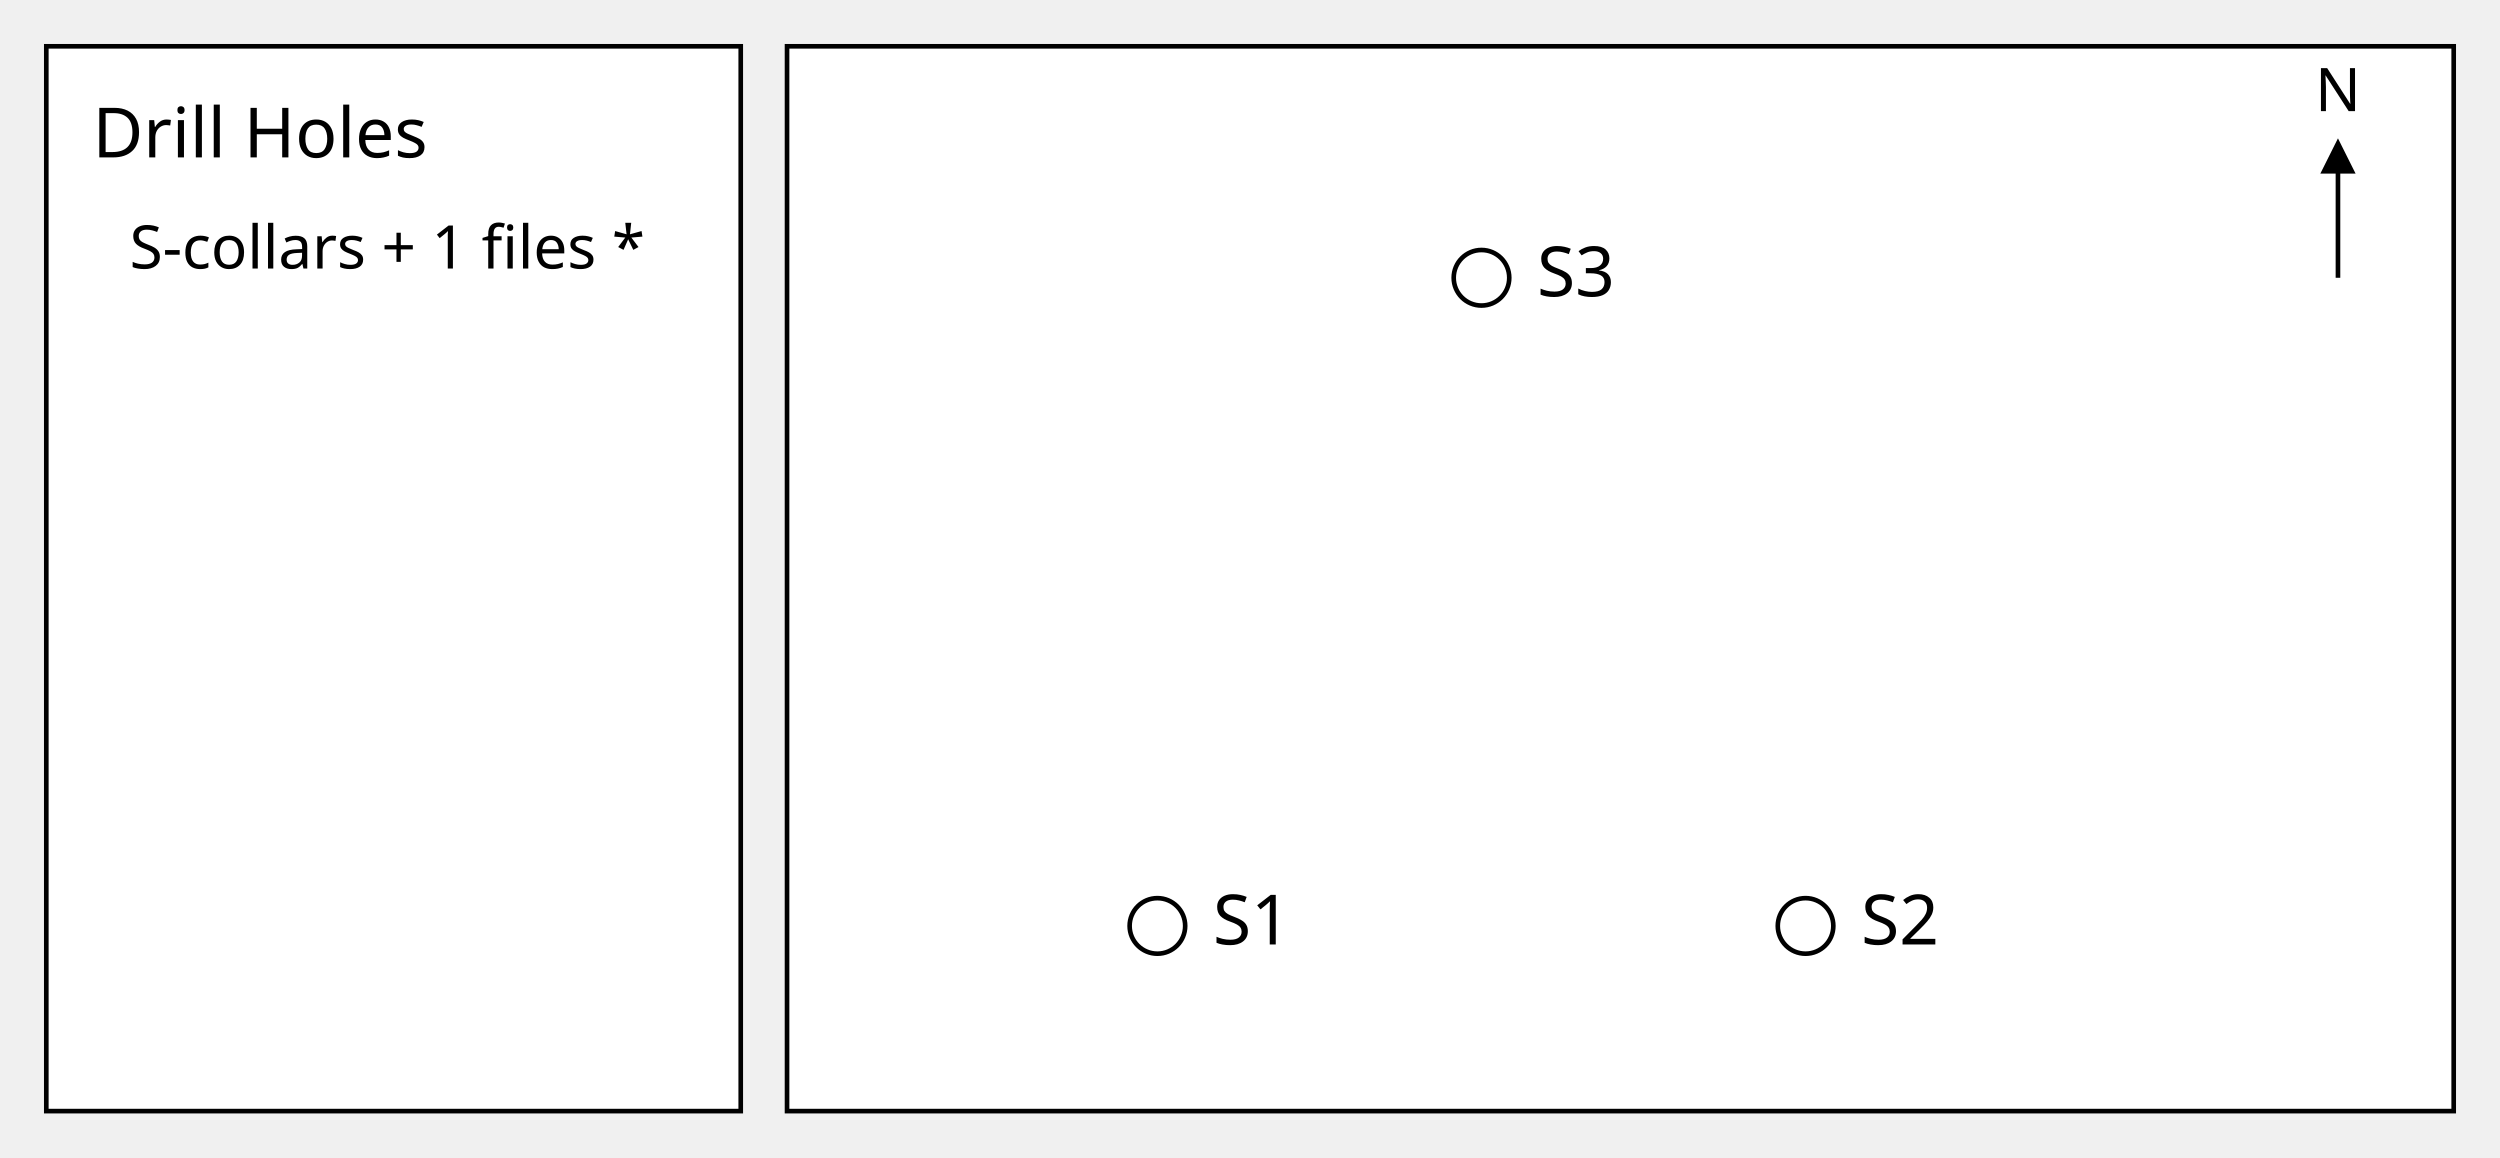
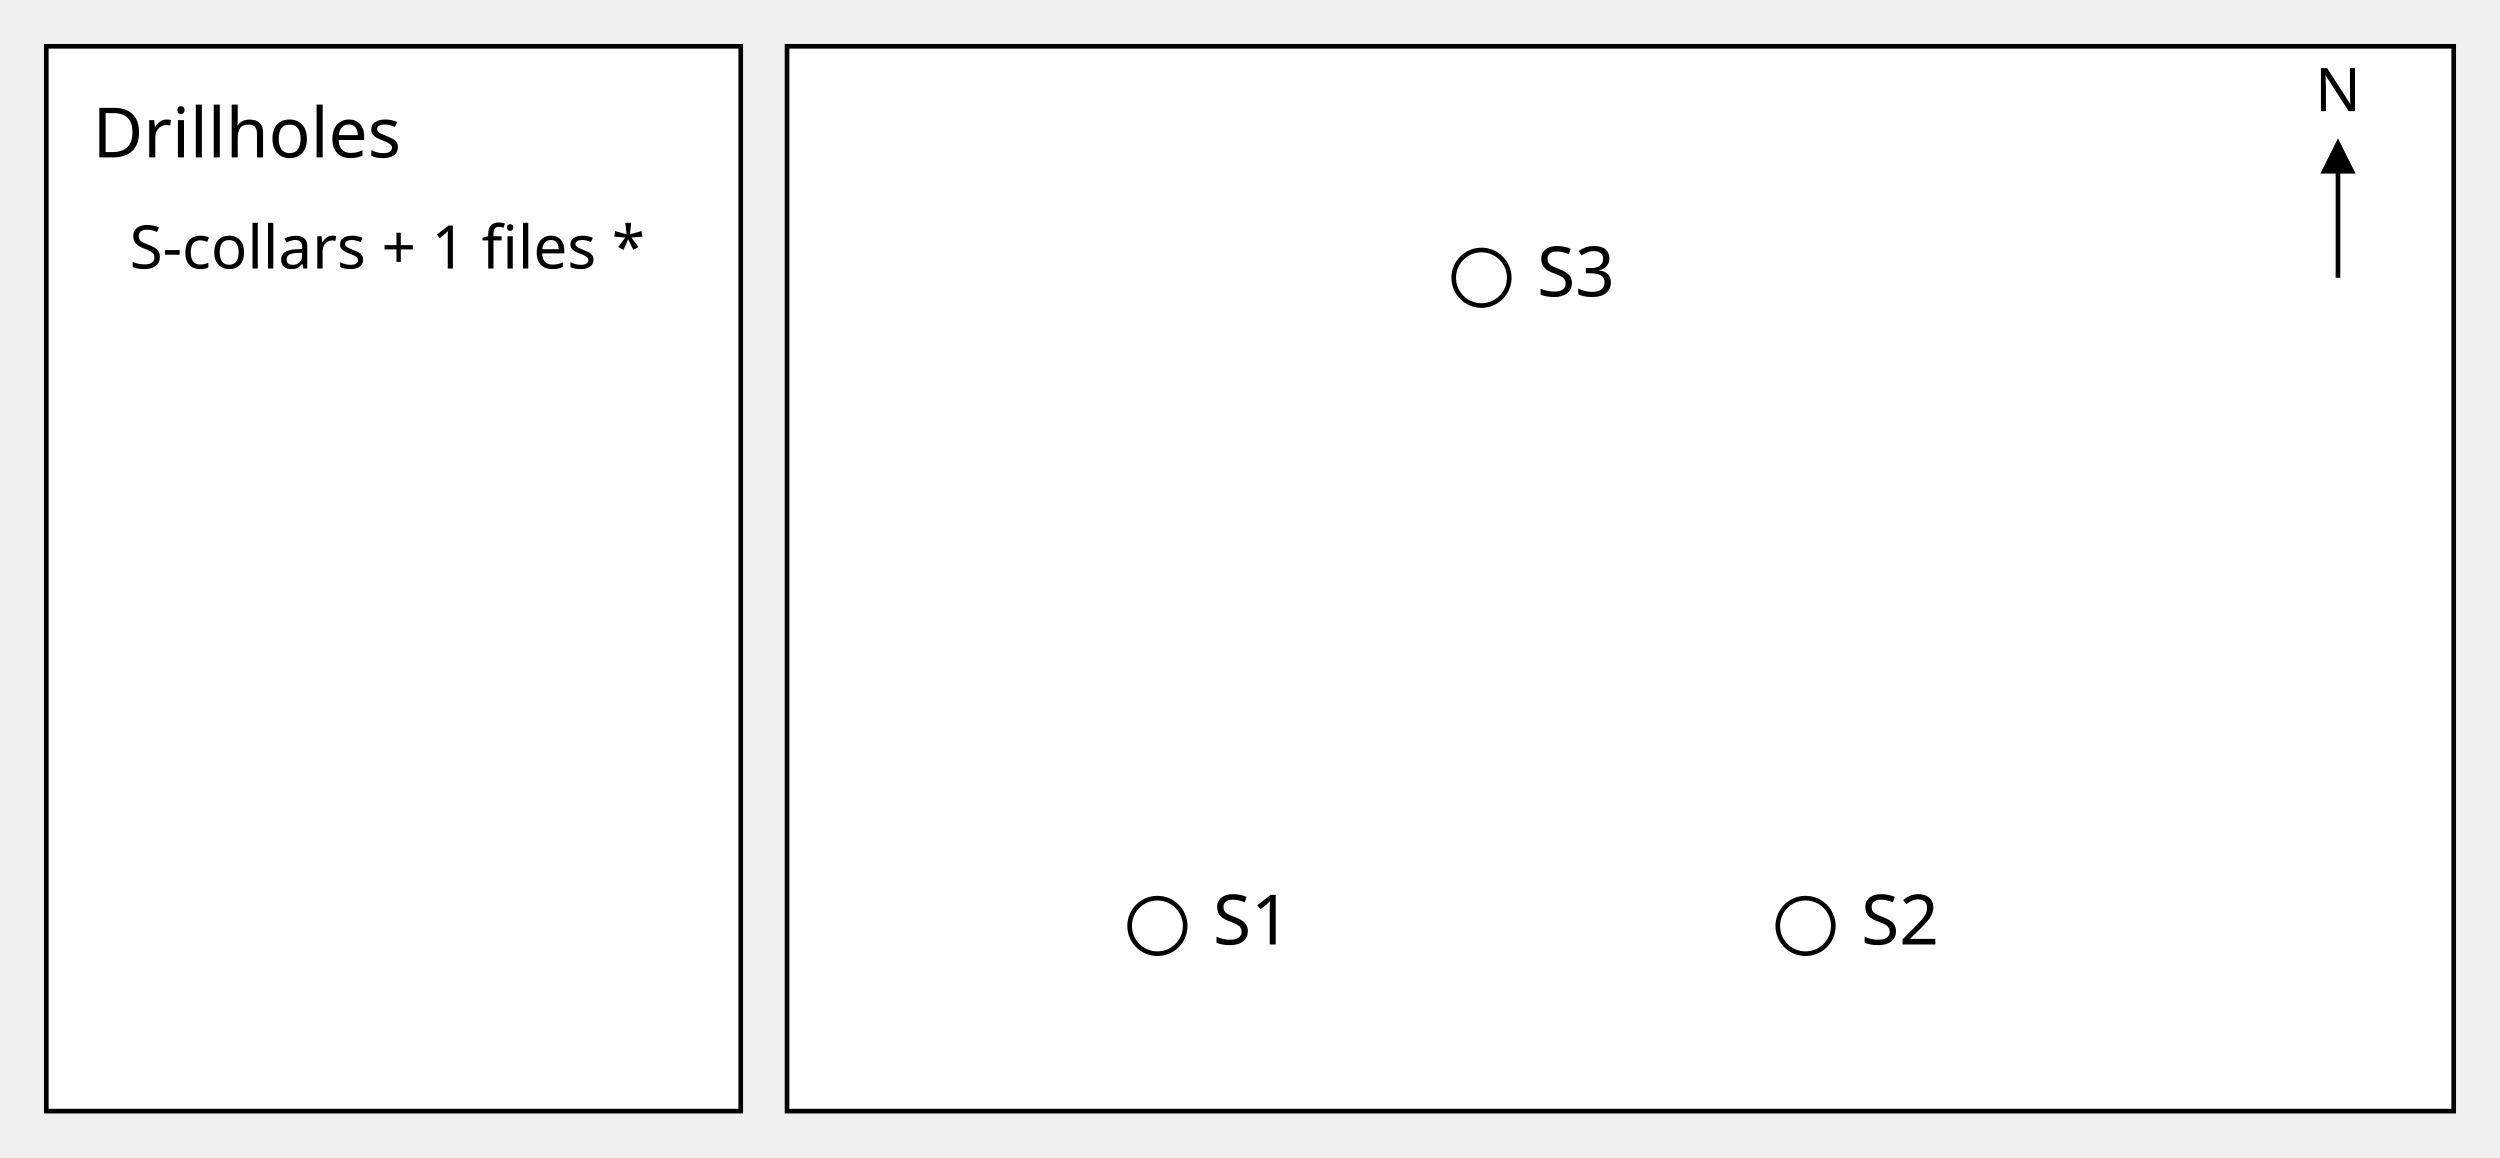
- <svg xmlns="http://www.w3.org/2000/svg" viewBox="0 0 540 250" width="540" height="250" role="img" aria-label="Geology workspace, plan view: three loaded holes S1, S2 and S3 at their collars, dataset listed under Drill Holes in the explorer.">
+ <svg xmlns="http://www.w3.org/2000/svg" viewBox="0 0 540 250" width="540" height="250" role="img" aria-label="Geology workspace, plan view: three loaded holes S1, S2 and S3 at their collars, dataset listed under Drillholes in the explorer.">
  <g stroke="#000" stroke-width="1" fill="#fff">
    <rect x="10" y="10" width="150" height="230" />
    <rect x="170" y="10" width="360" height="230" />
    <circle cx="250" cy="200" r="6" />
    <circle cx="390" cy="200" r="6" />
    <circle cx="320" cy="60" r="6" />
  </g>
  <g stroke="#000" stroke-width="1" fill="none">
    <line x1="505" y1="60" x2="505" y2="32" />
    <path d="M505 31 l-3 6 l6 0 z" fill="#000" />
  </g>
  <g font-family="sans-serif" font-size="15" fill="#000">
-     <text x="20" y="34">Drill Holes</text>
+     <text x="20" y="34">Drillholes</text>
    <text x="262" y="204">S1</text>
    <text x="402" y="204">S2</text>
    <text x="332" y="64">S3</text>
    <text x="505" y="24" font-size="13" text-anchor="middle">N</text>
  </g>
  <g font-family="sans-serif" font-size="13" fill="#000">
    <text x="28" y="58">S-collars + 1 files *</text>
  </g>
</svg>
